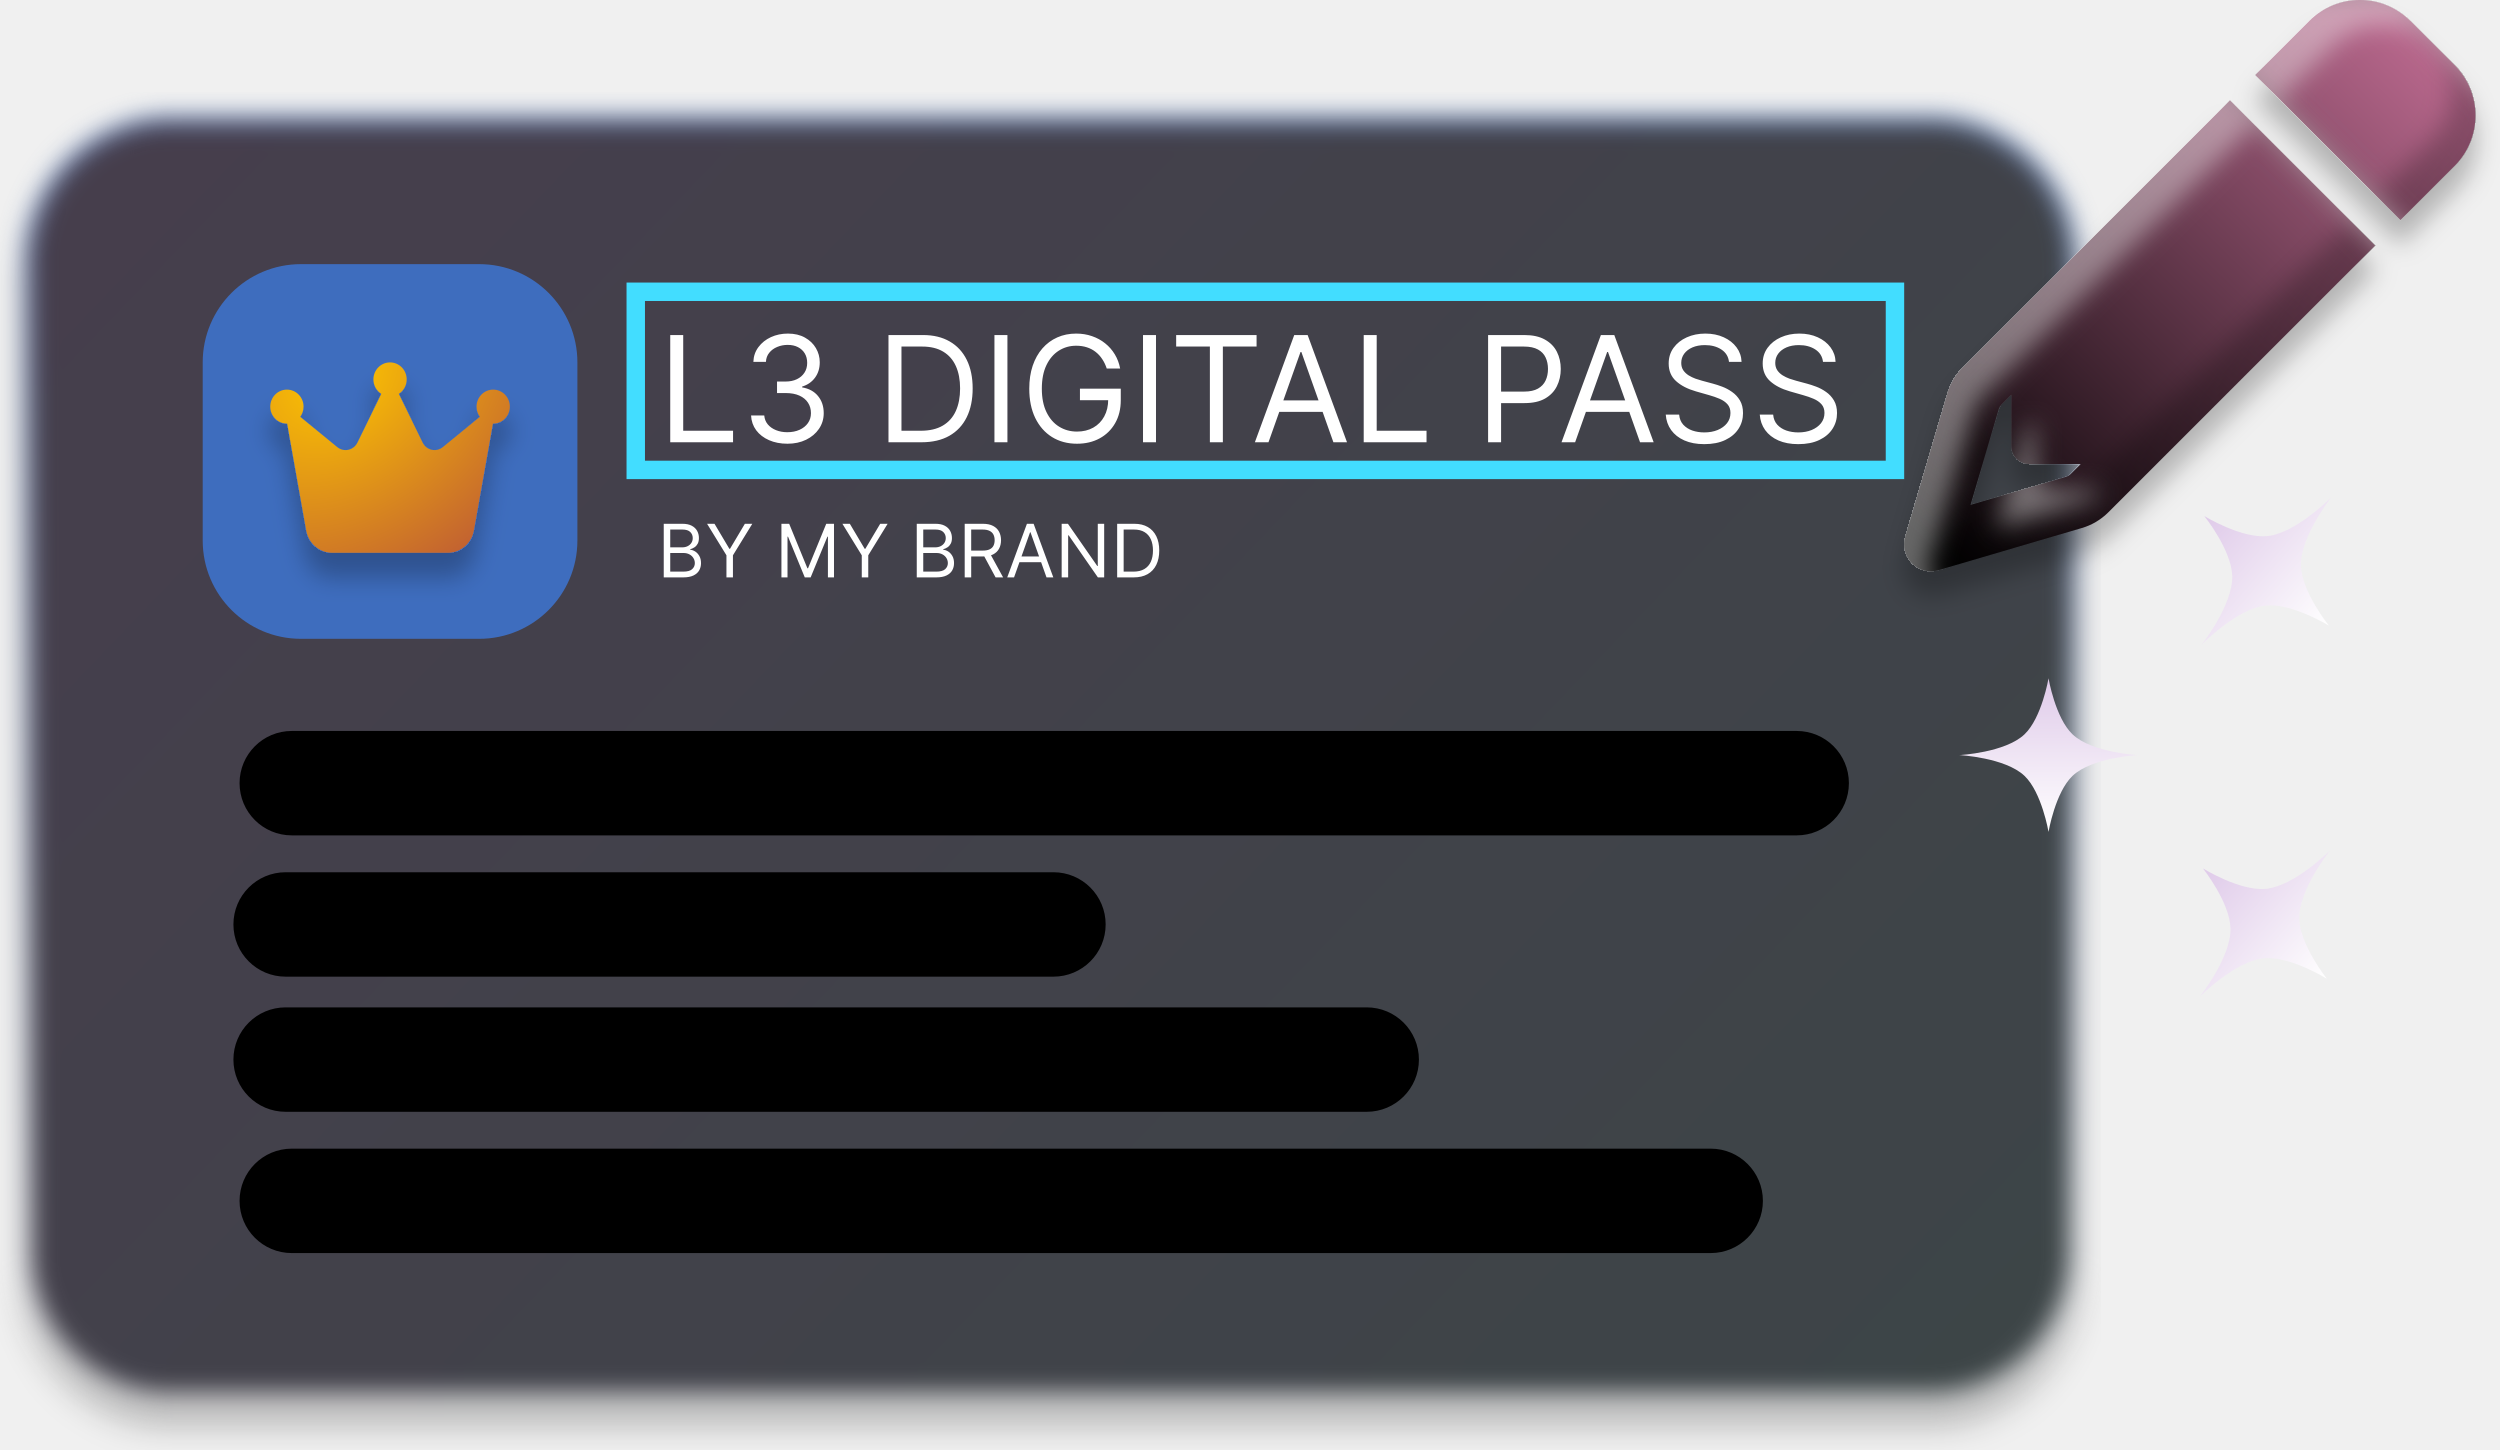
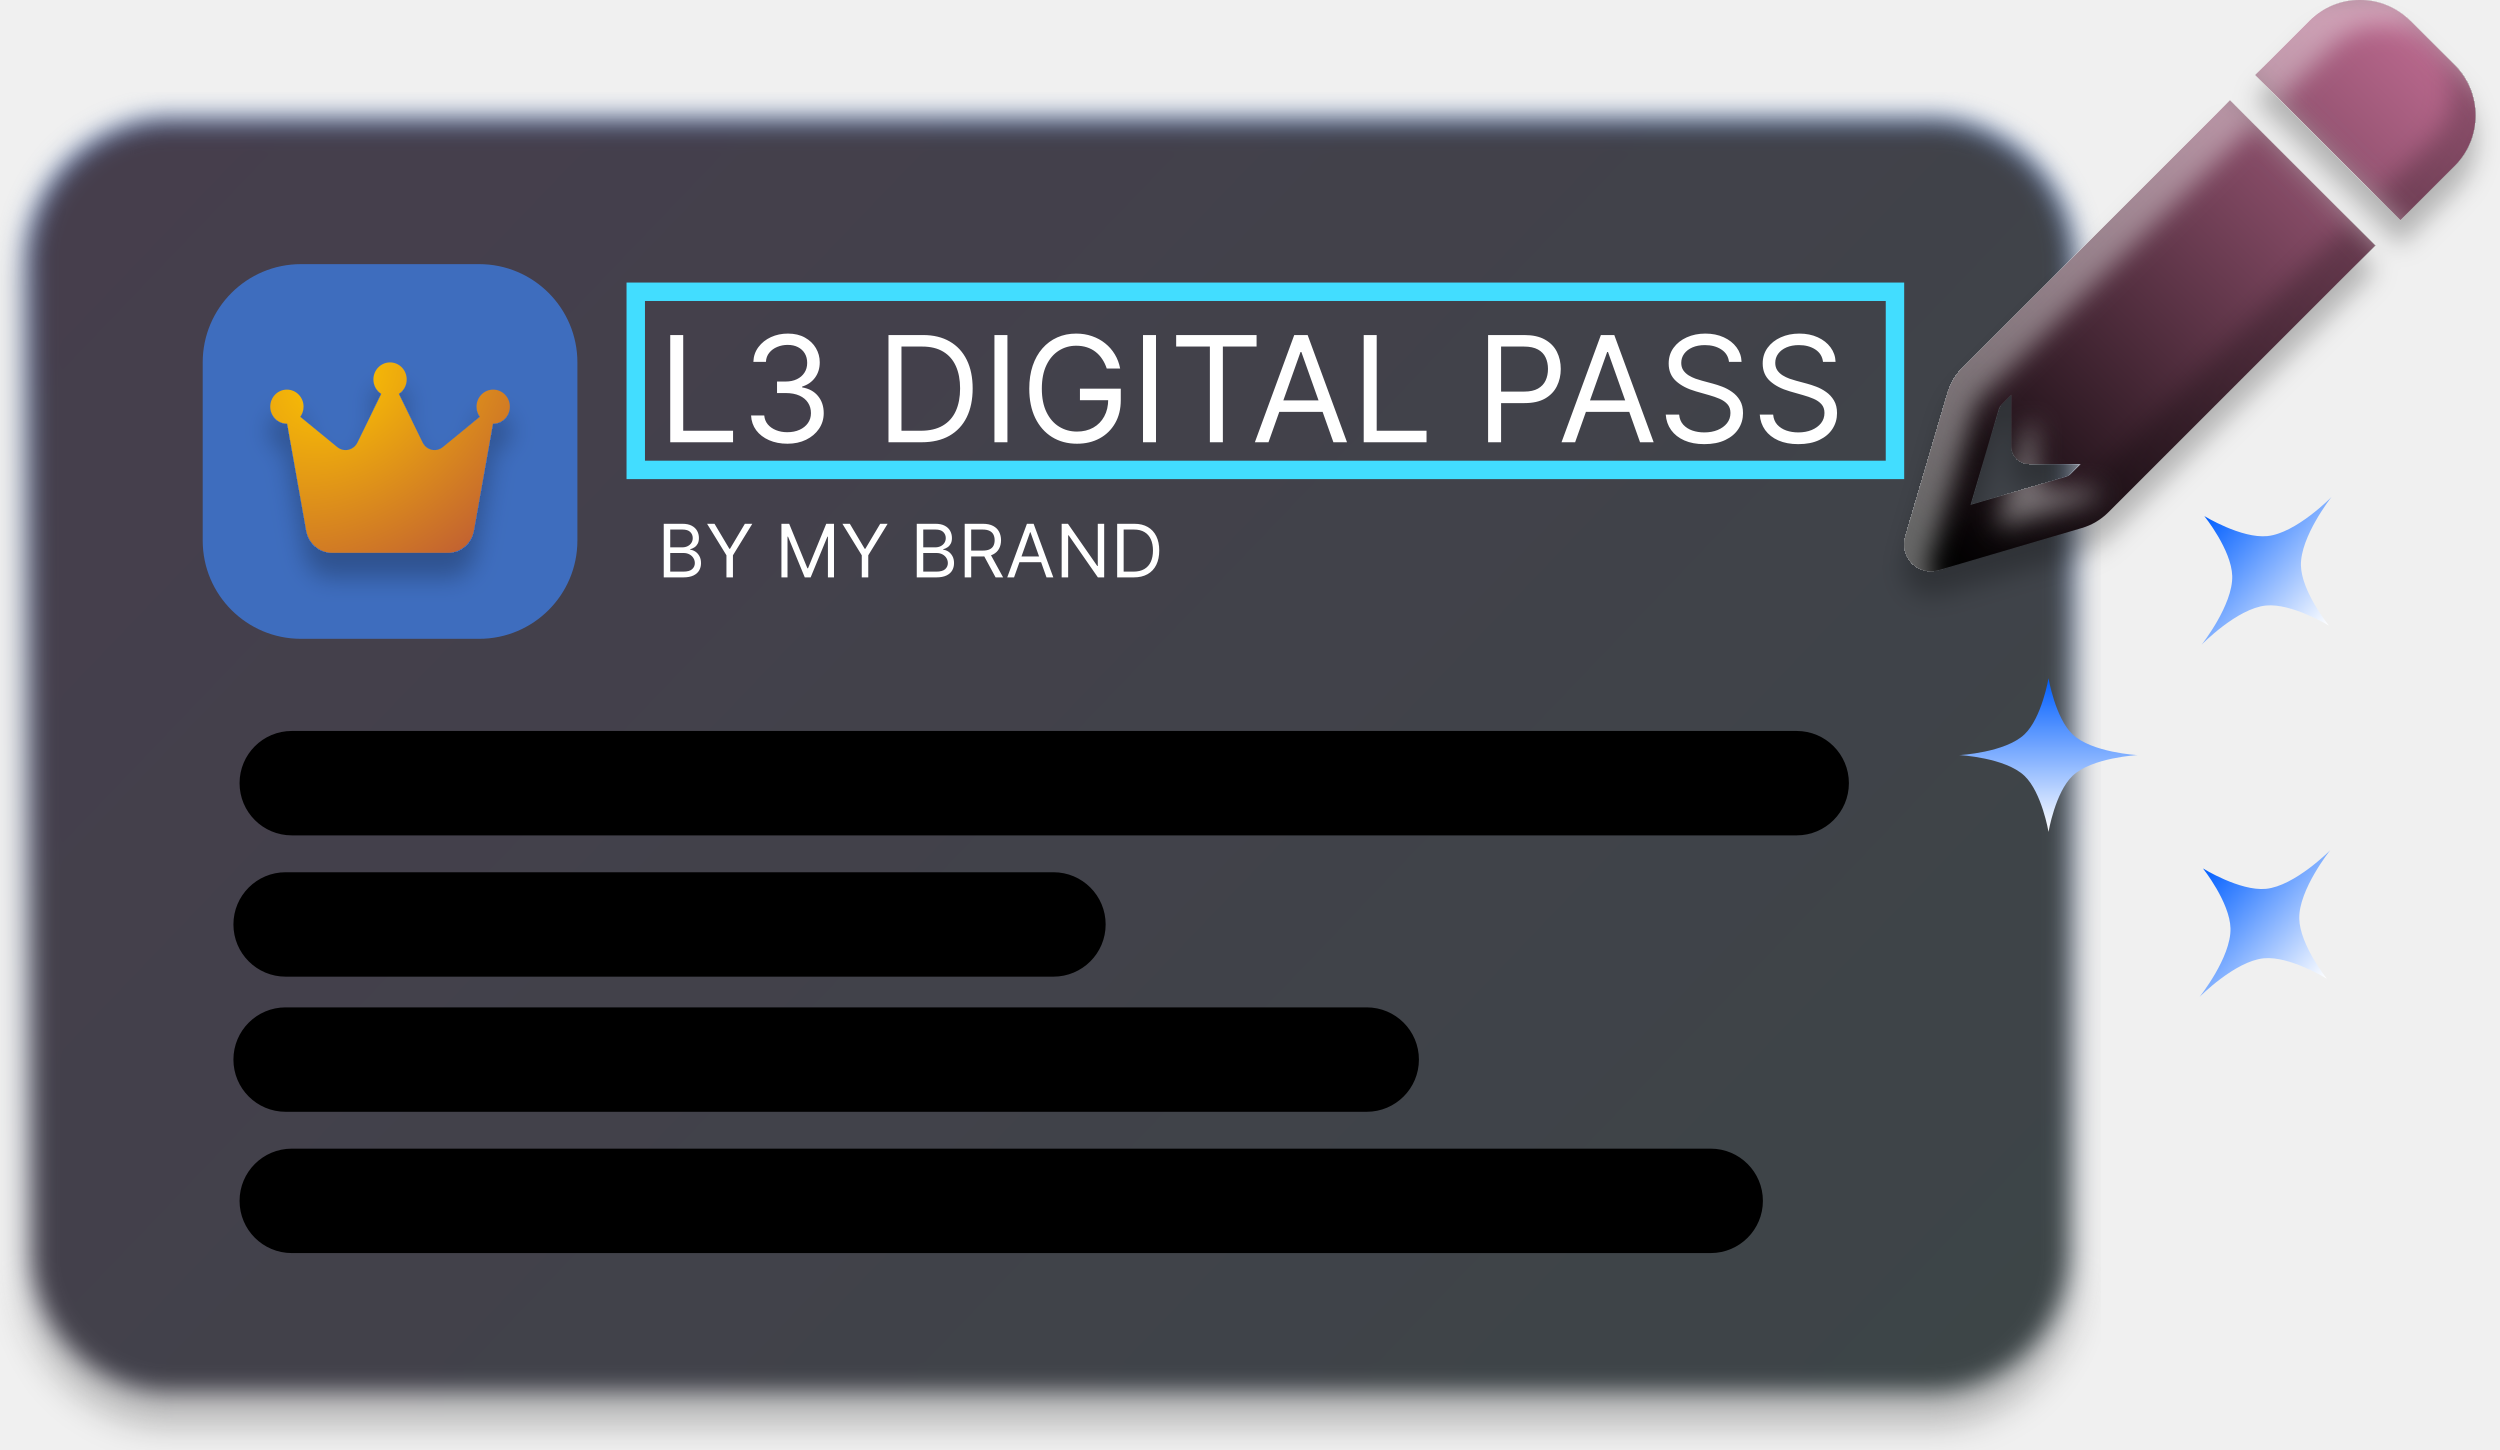
<svg xmlns="http://www.w3.org/2000/svg" width="407" height="236" viewBox="0 0 407 236" fill="none">
  <g filter="url(#filter0_df_160_15)">
    <rect x="4" y="19" width="334" height="209" rx="24" fill="url(#paint0_linear_160_15)" fill-opacity="0.75" shape-rendering="crispEdges" />
    <rect x="4.5" y="19.5" width="333" height="208" rx="23.5" stroke="url(#paint1_linear_160_15)" shape-rendering="crispEdges" />
  </g>
  <rect x="39.5" y="119.5" width="261" height="16" rx="8" fill="black" stroke="black" />
  <rect x="38.5" y="142.5" width="141" height="16" rx="8" fill="black" stroke="black" />
  <rect x="38.5" y="164.5" width="192" height="16" rx="8" fill="black" stroke="black" />
  <rect x="39.5" y="187.5" width="247" height="16" rx="8" fill="black" stroke="black" />
  <path d="M109.114 72V54.545H111.227V70.125H119.341V72H109.114ZM128.205 72.239C127.08 72.239 126.077 72.046 125.196 71.659C124.321 71.273 123.625 70.736 123.108 70.048C122.597 69.355 122.318 68.551 122.273 67.636H124.42C124.466 68.199 124.659 68.685 125 69.094C125.341 69.497 125.787 69.81 126.338 70.031C126.889 70.253 127.5 70.364 128.17 70.364C128.92 70.364 129.585 70.233 130.165 69.972C130.744 69.71 131.199 69.347 131.528 68.881C131.858 68.415 132.023 67.875 132.023 67.261C132.023 66.619 131.864 66.054 131.545 65.565C131.227 65.071 130.761 64.685 130.148 64.406C129.534 64.128 128.784 63.989 127.898 63.989H126.5V62.114H127.898C128.591 62.114 129.199 61.989 129.722 61.739C130.25 61.489 130.662 61.136 130.957 60.682C131.259 60.227 131.409 59.693 131.409 59.08C131.409 58.489 131.278 57.974 131.017 57.537C130.756 57.099 130.386 56.758 129.909 56.514C129.438 56.27 128.881 56.148 128.239 56.148C127.636 56.148 127.068 56.258 126.534 56.48C126.006 56.696 125.574 57.011 125.239 57.426C124.903 57.835 124.722 58.33 124.693 58.909H122.648C122.682 57.994 122.957 57.193 123.474 56.506C123.991 55.812 124.668 55.273 125.503 54.886C126.344 54.5 127.267 54.307 128.273 54.307C129.352 54.307 130.278 54.526 131.051 54.963C131.824 55.395 132.418 55.966 132.832 56.676C133.247 57.386 133.455 58.153 133.455 58.977C133.455 59.96 133.196 60.798 132.679 61.492C132.168 62.185 131.472 62.665 130.591 62.932V63.068C131.693 63.25 132.554 63.719 133.173 64.474C133.793 65.224 134.102 66.153 134.102 67.261C134.102 68.21 133.844 69.062 133.327 69.818C132.815 70.568 132.116 71.159 131.23 71.591C130.344 72.023 129.335 72.239 128.205 72.239ZM150.031 72H144.645V54.545H150.27C151.963 54.545 153.412 54.895 154.616 55.594C155.821 56.287 156.744 57.284 157.386 58.585C158.028 59.881 158.349 61.432 158.349 63.239C158.349 65.057 158.026 66.622 157.378 67.935C156.73 69.242 155.787 70.247 154.548 70.952C153.31 71.651 151.804 72 150.031 72ZM146.759 70.125H149.895C151.338 70.125 152.534 69.847 153.483 69.29C154.432 68.733 155.139 67.94 155.605 66.912C156.071 65.883 156.304 64.659 156.304 63.239C156.304 61.83 156.074 60.617 155.614 59.599C155.153 58.577 154.466 57.793 153.551 57.247C152.636 56.696 151.497 56.42 150.134 56.42H146.759V70.125ZM164.009 54.545V72H161.895V54.545H164.009ZM180.178 60C179.991 59.426 179.744 58.912 179.437 58.457C179.136 57.997 178.775 57.605 178.354 57.281C177.94 56.957 177.468 56.71 176.94 56.54C176.411 56.369 175.832 56.284 175.201 56.284C174.167 56.284 173.227 56.551 172.38 57.085C171.533 57.619 170.86 58.406 170.36 59.446C169.86 60.486 169.61 61.761 169.61 63.273C169.61 64.784 169.863 66.06 170.369 67.099C170.874 68.139 171.559 68.926 172.423 69.46C173.286 69.994 174.258 70.261 175.337 70.261C176.337 70.261 177.218 70.048 177.979 69.622C178.746 69.19 179.343 68.582 179.769 67.798C180.201 67.008 180.417 66.079 180.417 65.011L181.065 65.148H175.815V63.273H182.462V65.148C182.462 66.585 182.156 67.835 181.542 68.898C180.934 69.96 180.093 70.784 179.019 71.369C177.951 71.949 176.724 72.239 175.337 72.239C173.792 72.239 172.434 71.875 171.263 71.148C170.099 70.421 169.19 69.386 168.536 68.046C167.888 66.704 167.565 65.114 167.565 63.273C167.565 61.892 167.749 60.651 168.119 59.548C168.494 58.44 169.022 57.497 169.704 56.719C170.386 55.94 171.192 55.344 172.124 54.929C173.056 54.514 174.082 54.307 175.201 54.307C176.121 54.307 176.979 54.446 177.775 54.724C178.576 54.997 179.289 55.386 179.914 55.892C180.545 56.392 181.07 56.992 181.491 57.69C181.911 58.383 182.201 59.153 182.36 60H180.178ZM188.196 54.545V72H186.082V54.545H188.196ZM191.479 56.42V54.545H204.57V56.42H199.082V72H196.968V56.42H191.479ZM206.509 72H204.293L210.702 54.545H212.884L219.293 72H217.077L211.862 57.307H211.725L206.509 72ZM207.327 65.182H216.259V67.057H207.327V65.182ZM222.012 72V54.545H224.126V70.125H232.239V72H222.012ZM242.262 72V54.545H248.16C249.529 54.545 250.648 54.793 251.518 55.287C252.393 55.776 253.04 56.438 253.461 57.273C253.881 58.108 254.092 59.04 254.092 60.068C254.092 61.097 253.881 62.031 253.461 62.872C253.046 63.713 252.404 64.383 251.535 64.883C250.665 65.378 249.552 65.625 248.194 65.625H243.967V63.75H248.126C249.063 63.75 249.816 63.588 250.384 63.264C250.952 62.94 251.364 62.503 251.62 61.952C251.881 61.395 252.012 60.767 252.012 60.068C252.012 59.369 251.881 58.744 251.62 58.193C251.364 57.642 250.95 57.21 250.376 56.898C249.802 56.58 249.04 56.42 248.092 56.42H244.376V72H242.262ZM256.431 72H254.215L260.624 54.545H262.806L269.215 72H266.999L261.783 57.307H261.647L256.431 72ZM257.249 65.182H266.181V67.057H257.249V65.182ZM281.479 58.909C281.377 58.045 280.962 57.375 280.235 56.898C279.508 56.42 278.616 56.182 277.559 56.182C276.786 56.182 276.11 56.307 275.531 56.557C274.957 56.807 274.508 57.151 274.184 57.588C273.866 58.026 273.707 58.523 273.707 59.08C273.707 59.545 273.817 59.946 274.039 60.281C274.266 60.611 274.556 60.886 274.908 61.108C275.261 61.324 275.63 61.503 276.016 61.645C276.403 61.781 276.758 61.892 277.082 61.977L278.854 62.455C279.309 62.574 279.815 62.739 280.371 62.949C280.934 63.159 281.471 63.446 281.982 63.81C282.499 64.168 282.925 64.628 283.261 65.19C283.596 65.753 283.763 66.443 283.763 67.261C283.763 68.204 283.516 69.057 283.022 69.818C282.533 70.579 281.817 71.185 280.874 71.633C279.937 72.082 278.798 72.307 277.457 72.307C276.207 72.307 275.124 72.105 274.21 71.702C273.3 71.298 272.585 70.736 272.062 70.014C271.545 69.293 271.252 68.454 271.184 67.5H273.366C273.423 68.159 273.644 68.704 274.031 69.136C274.423 69.562 274.917 69.881 275.513 70.091C276.116 70.296 276.763 70.398 277.457 70.398C278.263 70.398 278.988 70.267 279.63 70.006C280.272 69.739 280.781 69.369 281.156 68.898C281.531 68.421 281.718 67.864 281.718 67.227C281.718 66.648 281.556 66.176 281.232 65.812C280.908 65.449 280.482 65.153 279.954 64.926C279.425 64.699 278.854 64.5 278.241 64.329L276.093 63.716C274.729 63.324 273.65 62.764 272.854 62.037C272.059 61.31 271.661 60.358 271.661 59.182C271.661 58.205 271.925 57.352 272.454 56.625C272.988 55.892 273.704 55.324 274.602 54.92C275.505 54.511 276.513 54.307 277.627 54.307C278.752 54.307 279.752 54.508 280.627 54.912C281.502 55.31 282.195 55.855 282.707 56.548C283.224 57.242 283.496 58.028 283.525 58.909H281.479ZM296.784 58.909C296.682 58.045 296.267 57.375 295.54 56.898C294.813 56.42 293.92 56.182 292.864 56.182C292.091 56.182 291.415 56.307 290.835 56.557C290.261 56.807 289.813 57.151 289.489 57.588C289.17 58.026 289.011 58.523 289.011 59.08C289.011 59.545 289.122 59.946 289.344 60.281C289.571 60.611 289.861 60.886 290.213 61.108C290.565 61.324 290.935 61.503 291.321 61.645C291.707 61.781 292.062 61.892 292.386 61.977L294.159 62.455C294.614 62.574 295.119 62.739 295.676 62.949C296.239 63.159 296.776 63.446 297.287 63.81C297.804 64.168 298.23 64.628 298.565 65.19C298.901 65.753 299.068 66.443 299.068 67.261C299.068 68.204 298.821 69.057 298.327 69.818C297.838 70.579 297.122 71.185 296.179 71.633C295.241 72.082 294.102 72.307 292.761 72.307C291.511 72.307 290.429 72.105 289.514 71.702C288.605 71.298 287.889 70.736 287.366 70.014C286.849 69.293 286.557 68.454 286.489 67.5H288.67C288.727 68.159 288.949 68.704 289.335 69.136C289.727 69.562 290.222 69.881 290.818 70.091C291.42 70.296 292.068 70.398 292.761 70.398C293.568 70.398 294.293 70.267 294.935 70.006C295.577 69.739 296.085 69.369 296.46 68.898C296.835 68.421 297.023 67.864 297.023 67.227C297.023 66.648 296.861 66.176 296.537 65.812C296.213 65.449 295.787 65.153 295.259 64.926C294.73 64.699 294.159 64.5 293.545 64.329L291.398 63.716C290.034 63.324 288.955 62.764 288.159 62.037C287.364 61.31 286.966 60.358 286.966 59.182C286.966 58.205 287.23 57.352 287.759 56.625C288.293 55.892 289.009 55.324 289.906 54.92C290.81 54.511 291.818 54.307 292.932 54.307C294.057 54.307 295.057 54.508 295.932 54.912C296.807 55.31 297.5 55.855 298.011 56.548C298.528 57.242 298.801 58.028 298.83 58.909H296.784Z" fill="white" />
  <rect x="33" y="43" width="61" height="61" rx="16" fill="#3E6DBE" />
  <g filter="url(#filter1_d_160_15)">
    <path d="M64.922 64.121C65.694 63.636 66.208 62.757 66.208 61.768C66.208 60.239 64.996 59 63.5 59C62.004 59 60.792 60.239 60.792 61.768C60.792 62.764 61.306 63.636 62.078 64.121L58.198 72.05C57.582 73.31 55.984 73.67 54.908 72.791L48.875 67.857C49.214 67.394 49.417 66.819 49.417 66.196C49.417 64.667 48.205 63.429 46.708 63.429C45.212 63.429 44 64.667 44 66.196C44 67.726 45.212 68.964 46.708 68.964C46.722 68.964 46.742 68.964 46.756 68.964L49.85 86.36C50.222 88.464 52.017 90 54.116 90H72.884C74.977 90 76.771 88.471 77.15 86.36L80.244 68.964C80.258 68.964 80.278 68.964 80.292 68.964C81.788 68.964 83 67.726 83 66.196C83 64.667 81.788 63.429 80.292 63.429C78.795 63.429 77.583 64.667 77.583 66.196C77.583 66.819 77.787 67.394 78.125 67.857L72.092 72.791C71.016 73.67 69.418 73.31 68.802 72.05L64.922 64.121Z" fill="url(#paint2_radial_160_15)" />
  </g>
  <path d="M108.057 94V85.273H111.108C111.716 85.273 112.217 85.378 112.612 85.588C113.007 85.796 113.301 86.075 113.494 86.428C113.688 86.777 113.784 87.165 113.784 87.591C113.784 87.966 113.717 88.276 113.584 88.52C113.453 88.764 113.28 88.957 113.064 89.099C112.851 89.242 112.619 89.347 112.369 89.415V89.5C112.636 89.517 112.905 89.611 113.175 89.781C113.445 89.952 113.67 90.196 113.852 90.514C114.034 90.832 114.125 91.222 114.125 91.682C114.125 92.119 114.026 92.513 113.827 92.862C113.628 93.212 113.314 93.489 112.885 93.693C112.456 93.898 111.898 94 111.21 94H108.057ZM109.114 93.062H111.21C111.901 93.062 112.391 92.929 112.68 92.662C112.973 92.392 113.119 92.065 113.119 91.682C113.119 91.386 113.044 91.114 112.893 90.864C112.743 90.611 112.528 90.409 112.25 90.258C111.972 90.105 111.642 90.028 111.261 90.028H109.114V93.062ZM109.114 89.108H111.074C111.392 89.108 111.679 89.046 111.935 88.921C112.193 88.796 112.398 88.619 112.548 88.392C112.702 88.165 112.778 87.898 112.778 87.591C112.778 87.207 112.645 86.882 112.378 86.615C112.111 86.345 111.688 86.21 111.108 86.21H109.114V89.108ZM115.112 85.273H116.322L118.742 89.347H118.844L121.265 85.273H122.475L119.322 90.403V94H118.265V90.403L115.112 85.273ZM127.217 85.273H128.478L131.444 92.517H131.547L134.512 85.273H135.774V94H134.785V87.369H134.7L131.973 94H131.018L128.291 87.369H128.206V94H127.217V85.273ZM137.143 85.273H138.353L140.773 89.347H140.876L143.296 85.273H144.506L141.353 90.403V94H140.296V90.403L137.143 85.273ZM149.248 94V85.273H152.299C152.907 85.273 153.409 85.378 153.804 85.588C154.199 85.796 154.493 86.075 154.686 86.428C154.879 86.777 154.975 87.165 154.975 87.591C154.975 87.966 154.909 88.276 154.775 88.52C154.645 88.764 154.471 88.957 154.255 89.099C154.042 89.242 153.811 89.347 153.561 89.415V89.5C153.828 89.517 154.096 89.611 154.366 89.781C154.636 89.952 154.862 90.196 155.044 90.514C155.225 90.832 155.316 91.222 155.316 91.682C155.316 92.119 155.217 92.513 155.018 92.862C154.819 93.212 154.505 93.489 154.076 93.693C153.647 93.898 153.089 94 152.402 94H149.248ZM150.305 93.062H152.402C153.092 93.062 153.582 92.929 153.872 92.662C154.164 92.392 154.311 92.065 154.311 91.682C154.311 91.386 154.235 91.114 154.085 90.864C153.934 90.611 153.72 90.409 153.441 90.258C153.163 90.105 152.833 90.028 152.453 90.028H150.305V93.062ZM150.305 89.108H152.265C152.583 89.108 152.87 89.046 153.126 88.921C153.385 88.796 153.589 88.619 153.74 88.392C153.893 88.165 153.97 87.898 153.97 87.591C153.97 87.207 153.836 86.882 153.569 86.615C153.302 86.345 152.879 86.21 152.299 86.21H150.305V89.108ZM157.053 94V85.273H160.002C160.684 85.273 161.243 85.389 161.681 85.622C162.118 85.852 162.442 86.169 162.652 86.572C162.863 86.976 162.968 87.435 162.968 87.949C162.968 88.463 162.863 88.919 162.652 89.317C162.442 89.715 162.12 90.027 161.685 90.254C161.25 90.479 160.695 90.591 160.019 90.591H157.632V89.636H159.985C160.451 89.636 160.826 89.568 161.11 89.432C161.397 89.296 161.604 89.102 161.732 88.852C161.863 88.599 161.928 88.298 161.928 87.949C161.928 87.599 161.863 87.294 161.732 87.033C161.601 86.771 161.392 86.57 161.105 86.428C160.819 86.283 160.439 86.21 159.968 86.21H158.11V94H157.053ZM161.161 90.079L163.309 94H162.081L159.968 90.079H161.161ZM165.087 94H163.979L167.183 85.273H168.274L171.479 94H170.371L167.763 86.653H167.695L165.087 94ZM165.496 90.591H169.962V91.528H165.496V90.591ZM179.759 85.273V94H178.736L173.98 87.148H173.895V94H172.838V85.273H173.861L178.634 92.142H178.719V85.273H179.759ZM184.566 94H181.873V85.273H184.686C185.532 85.273 186.257 85.447 186.859 85.797C187.461 86.144 187.923 86.642 188.244 87.293C188.565 87.94 188.725 88.716 188.725 89.619C188.725 90.528 188.564 91.311 188.24 91.967C187.916 92.621 187.444 93.124 186.825 93.476C186.206 93.825 185.453 94 184.566 94ZM182.93 93.062H184.498C185.22 93.062 185.818 92.923 186.292 92.645C186.767 92.367 187.12 91.97 187.353 91.456C187.586 90.942 187.703 90.329 187.703 89.619C187.703 88.915 187.588 88.308 187.358 87.8C187.127 87.288 186.784 86.896 186.326 86.624C185.869 86.348 185.299 86.21 184.618 86.21H182.93V93.062Z" fill="white" />
  <rect x="103.5" y="47.5" width="205" height="29" stroke="#42DDFF" stroke-width="3" />
  <g filter="url(#filter2_dii_160_15)">
    <path d="M386.679 39.959L384.625 42.014L380.515 46.123L343.237 83.4C342.037 84.601 340.545 85.492 338.909 85.964L315.596 92.82C314.069 93.274 312.414 92.856 311.287 91.71C310.159 90.565 309.723 88.947 310.177 87.401L317.033 64.107C317.506 62.471 318.397 60.98 319.597 59.78L356.875 22.503L360.985 18.393L363.04 16.338L369.204 22.503L380.497 33.795L386.661 39.959H386.679ZM327.453 64.253L325.762 65.944C325.598 66.108 325.471 66.326 325.398 66.562L320.797 82.2L336.436 77.6C336.672 77.527 336.89 77.4 337.054 77.236L338.745 75.545H330.362C328.762 75.545 327.453 74.236 327.453 72.636V64.253ZM392.426 3.409L399.59 10.574C404.137 15.12 404.137 22.484 399.59 27.03L396.954 29.667L392.844 33.777L390.789 35.831L384.625 29.667L373.332 18.375L367.149 12.21L369.204 10.156L373.314 6.046L375.951 3.409C380.497 -1.136 387.861 -1.136 392.408 3.409H392.426Z" fill="url(#paint3_linear_160_15)" />
  </g>
  <path d="M333.5 110.43C333.5 110.43 334.597 116.875 337.416 119.554C340.551 122.533 348 122.93 348 122.93C348 122.93 340.551 123.327 337.416 126.306C334.597 128.985 333.5 135.43 333.5 135.43C333.5 135.43 332.403 128.985 329.584 126.306C326.449 123.327 319 122.93 319 122.93C319 122.93 326.449 122.533 329.584 119.554C332.403 116.875 333.5 110.43 333.5 110.43Z" fill="url(#paint4_linear_160_15)" />
  <path d="M358.863 84.014C358.863 84.014 364.889 87.702 369.116 87.277C373.817 86.805 379.567 80.916 379.567 80.916C379.567 80.916 374.461 87.371 374.592 92.093C374.71 96.34 379.136 101.846 379.136 101.846C379.136 101.846 373.111 98.158 368.884 98.583C364.183 99.055 358.432 104.944 358.432 104.944C358.432 104.944 363.539 98.489 363.408 93.766C363.29 89.52 358.863 84.014 358.863 84.014Z" fill="url(#paint5_linear_160_15)" />
  <path d="M358.642 141.378C358.642 141.378 364.645 145.103 368.874 144.705C373.578 144.261 379.365 138.409 379.365 138.409C379.365 138.409 374.218 144.832 374.32 149.555C374.411 153.802 378.804 159.336 378.804 159.336C378.804 159.336 372.801 155.61 368.571 156.009C363.868 156.452 358.081 162.304 358.081 162.304C358.081 162.304 363.228 155.882 363.126 151.159C363.034 146.911 358.642 141.378 358.642 141.378Z" fill="url(#paint6_linear_160_15)" />
  <defs>
    <filter id="filter0_df_160_15" x="0" y="15" width="342" height="221" filterUnits="userSpaceOnUse" color-interpolation-filters="sRGB">
      <feFlood flood-opacity="0" result="BackgroundImageFix" />
      <feColorMatrix in="SourceAlpha" type="matrix" values="0 0 0 0 0 0 0 0 0 0 0 0 0 0 0 0 0 0 127 0" result="hardAlpha" />
      <feOffset dy="4" />
      <feGaussianBlur stdDeviation="2" />
      <feComposite in2="hardAlpha" operator="out" />
      <feColorMatrix type="matrix" values="0 0 0 0 0 0 0 0 0 0 0 0 0 0 0 0 0 0 0.25 0" />
      <feBlend mode="normal" in2="BackgroundImageFix" result="effect1_dropShadow_160_15" />
      <feBlend mode="normal" in="SourceGraphic" in2="effect1_dropShadow_160_15" result="shape" />
      <feGaussianBlur stdDeviation="2" result="effect2_foregroundBlur_160_15" />
    </filter>
    <filter id="filter1_d_160_15" x="40" y="59" width="47" height="39" filterUnits="userSpaceOnUse" color-interpolation-filters="sRGB">
      <feFlood flood-opacity="0" result="BackgroundImageFix" />
      <feColorMatrix in="SourceAlpha" type="matrix" values="0 0 0 0 0 0 0 0 0 0 0 0 0 0 0 0 0 0 127 0" result="hardAlpha" />
      <feOffset dy="4" />
      <feGaussianBlur stdDeviation="2" />
      <feComposite in2="hardAlpha" operator="out" />
      <feColorMatrix type="matrix" values="0 0 0 0 0 0 0 0 0 0 0 0 0 0 0 0 0 0 0.25 0" />
      <feBlend mode="normal" in2="BackgroundImageFix" result="effect1_dropShadow_160_15" />
      <feBlend mode="normal" in="SourceGraphic" in2="effect1_dropShadow_160_15" result="shape" />
    </filter>
    <filter id="filter2_dii_160_15" x="306" y="-4" width="101" height="105" filterUnits="userSpaceOnUse" color-interpolation-filters="sRGB">
      <feFlood flood-opacity="0" result="BackgroundImageFix" />
      <feColorMatrix in="SourceAlpha" type="matrix" values="0 0 0 0 0 0 0 0 0 0 0 0 0 0 0 0 0 0 127 0" result="hardAlpha" />
      <feOffset dy="4" />
      <feGaussianBlur stdDeviation="2" />
      <feComposite in2="hardAlpha" operator="out" />
      <feColorMatrix type="matrix" values="0 0 0 0 0 0 0 0 0 0 0 0 0 0 0 0 0 0 0.25 0" />
      <feBlend mode="normal" in2="BackgroundImageFix" result="effect1_dropShadow_160_15" />
      <feBlend mode="normal" in="SourceGraphic" in2="effect1_dropShadow_160_15" result="shape" />
      <feColorMatrix in="SourceAlpha" type="matrix" values="0 0 0 0 0 0 0 0 0 0 0 0 0 0 0 0 0 0 127 0" result="hardAlpha" />
      <feOffset dx="-4" dy="-4" />
      <feGaussianBlur stdDeviation="2" />
      <feComposite in2="hardAlpha" operator="arithmetic" k2="-1" k3="1" />
      <feColorMatrix type="matrix" values="0 0 0 0 0 0 0 0 0 0 0 0 0 0 0 0 0 0 0.25 0" />
      <feBlend mode="normal" in2="shape" result="effect2_innerShadow_160_15" />
      <feColorMatrix in="SourceAlpha" type="matrix" values="0 0 0 0 0 0 0 0 0 0 0 0 0 0 0 0 0 0 127 0" result="hardAlpha" />
      <feOffset dx="4" dy="4" />
      <feGaussianBlur stdDeviation="2" />
      <feComposite in2="hardAlpha" operator="arithmetic" k2="-1" k3="1" />
      <feColorMatrix type="matrix" values="0 0 0 0 1 0 0 0 0 1 0 0 0 0 1 0 0 0 0.4 0" />
      <feBlend mode="normal" in2="effect2_innerShadow_160_15" result="effect3_innerShadow_160_15" />
    </filter>
    <linearGradient id="paint0_linear_160_15" x1="24.117" y1="26.426" x2="283.807" y2="275.232" gradientUnits="userSpaceOnUse">
      <stop stop-color="#0D0316" />
      <stop offset="1" stop-color="#010C0F" />
    </linearGradient>
    <linearGradient id="paint1_linear_160_15" x1="171" y1="19" x2="171" y2="228" gradientUnits="userSpaceOnUse">
      <stop stop-color="#3E6DBE" />
      <stop offset="1" stop-color="white" />
    </linearGradient>
    <radialGradient id="paint2_radial_160_15" cx="0" cy="0" r="1" gradientUnits="userSpaceOnUse" gradientTransform="translate(54.5 61) rotate(52.5946) scale(42.8019 53.8475)">
      <stop stop-color="#FDC500" />
      <stop offset="1" stop-color="#B64D3B" />
    </radialGradient>
    <linearGradient id="paint3_linear_160_15" x1="397" y1="6" x2="315" y2="90" gradientUnits="userSpaceOnUse">
      <stop stop-color="#BD6A90" />
      <stop offset="1" />
    </linearGradient>
    <linearGradient id="paint4_linear_160_15" x1="333.5" y1="110.43" x2="333.5" y2="135.43" gradientUnits="userSpaceOnUse">
-       <stop stop-color="#DFCAE9" />
+       <stop stop-color="#005EFF" />
      <stop offset="1" stop-color="white" />
    </linearGradient>
    <linearGradient id="paint5_linear_160_15" x1="358.863" y1="84.014" x2="379.136" y2="101.846" gradientUnits="userSpaceOnUse">
-       <stop stop-color="#DFCAE9" />
+       <stop stop-color="#005EFF" />
      <stop offset="1" stop-color="white" />
    </linearGradient>
    <linearGradient id="paint6_linear_160_15" x1="358.642" y1="141.378" x2="378.804" y2="159.336" gradientUnits="userSpaceOnUse">
-       <stop stop-color="#DFCAE9" />
+       <stop stop-color="#005EFF" />
      <stop offset="1" stop-color="white" />
    </linearGradient>
  </defs>
</svg>
